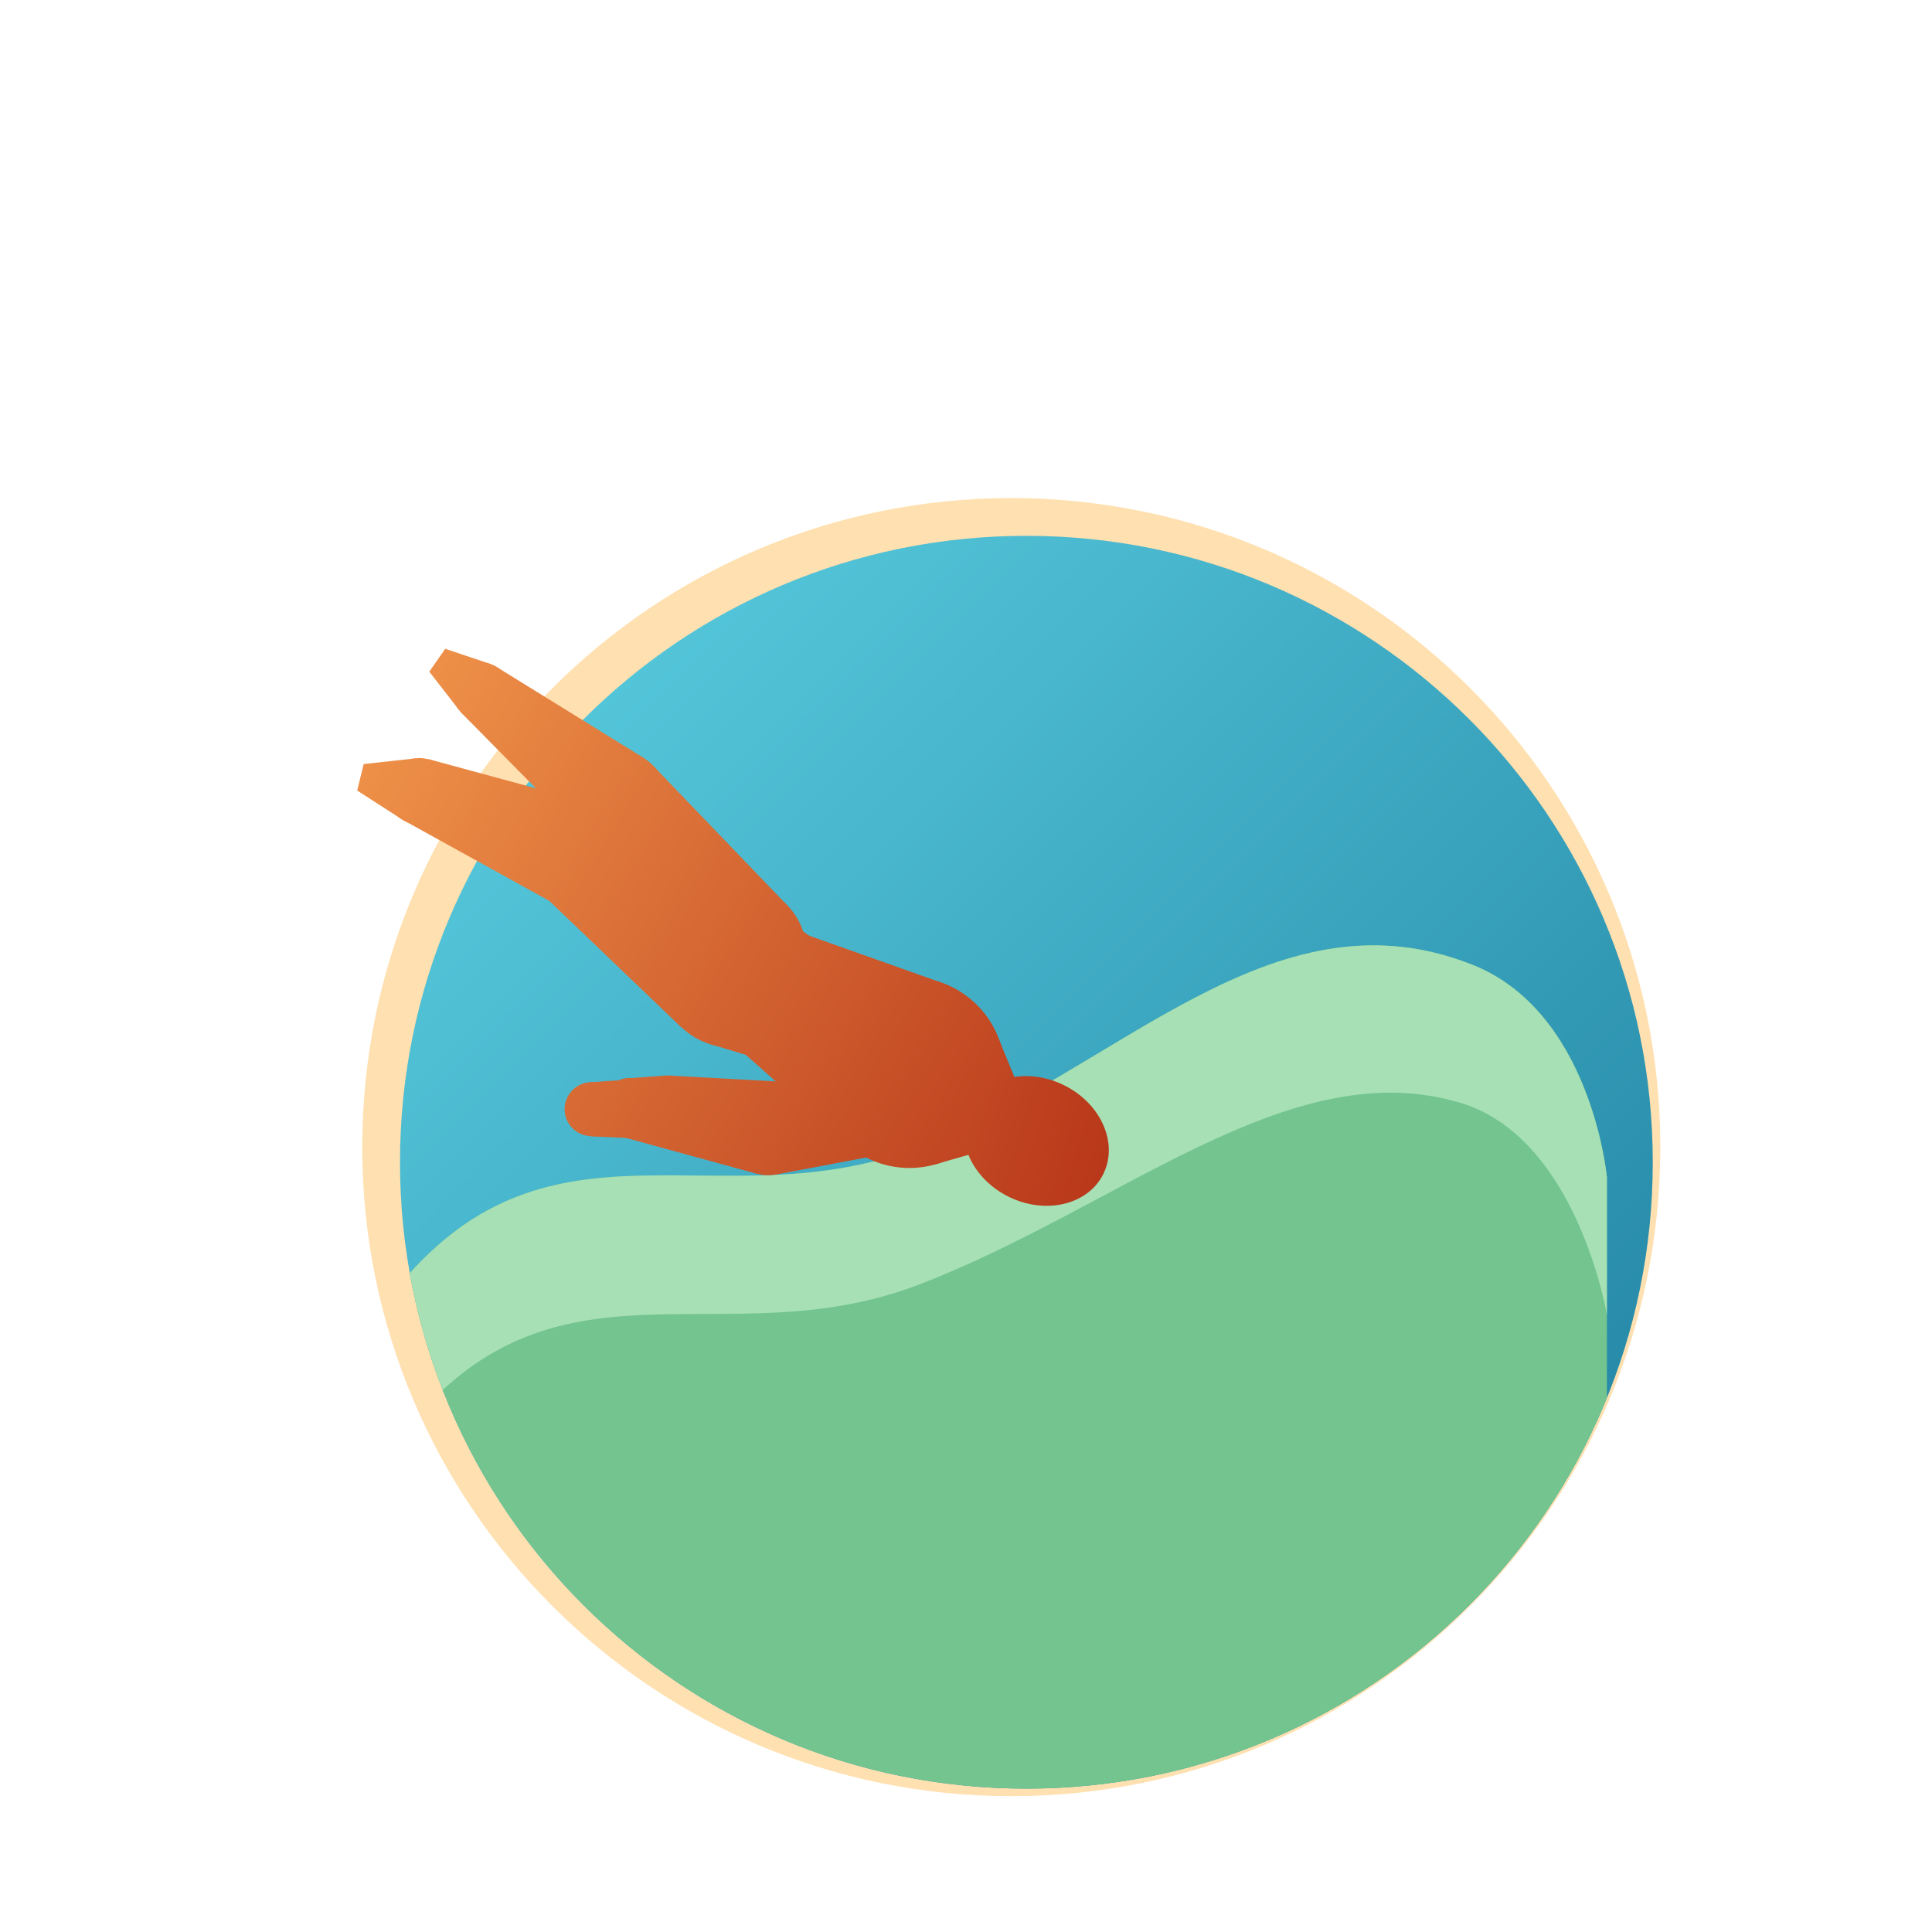
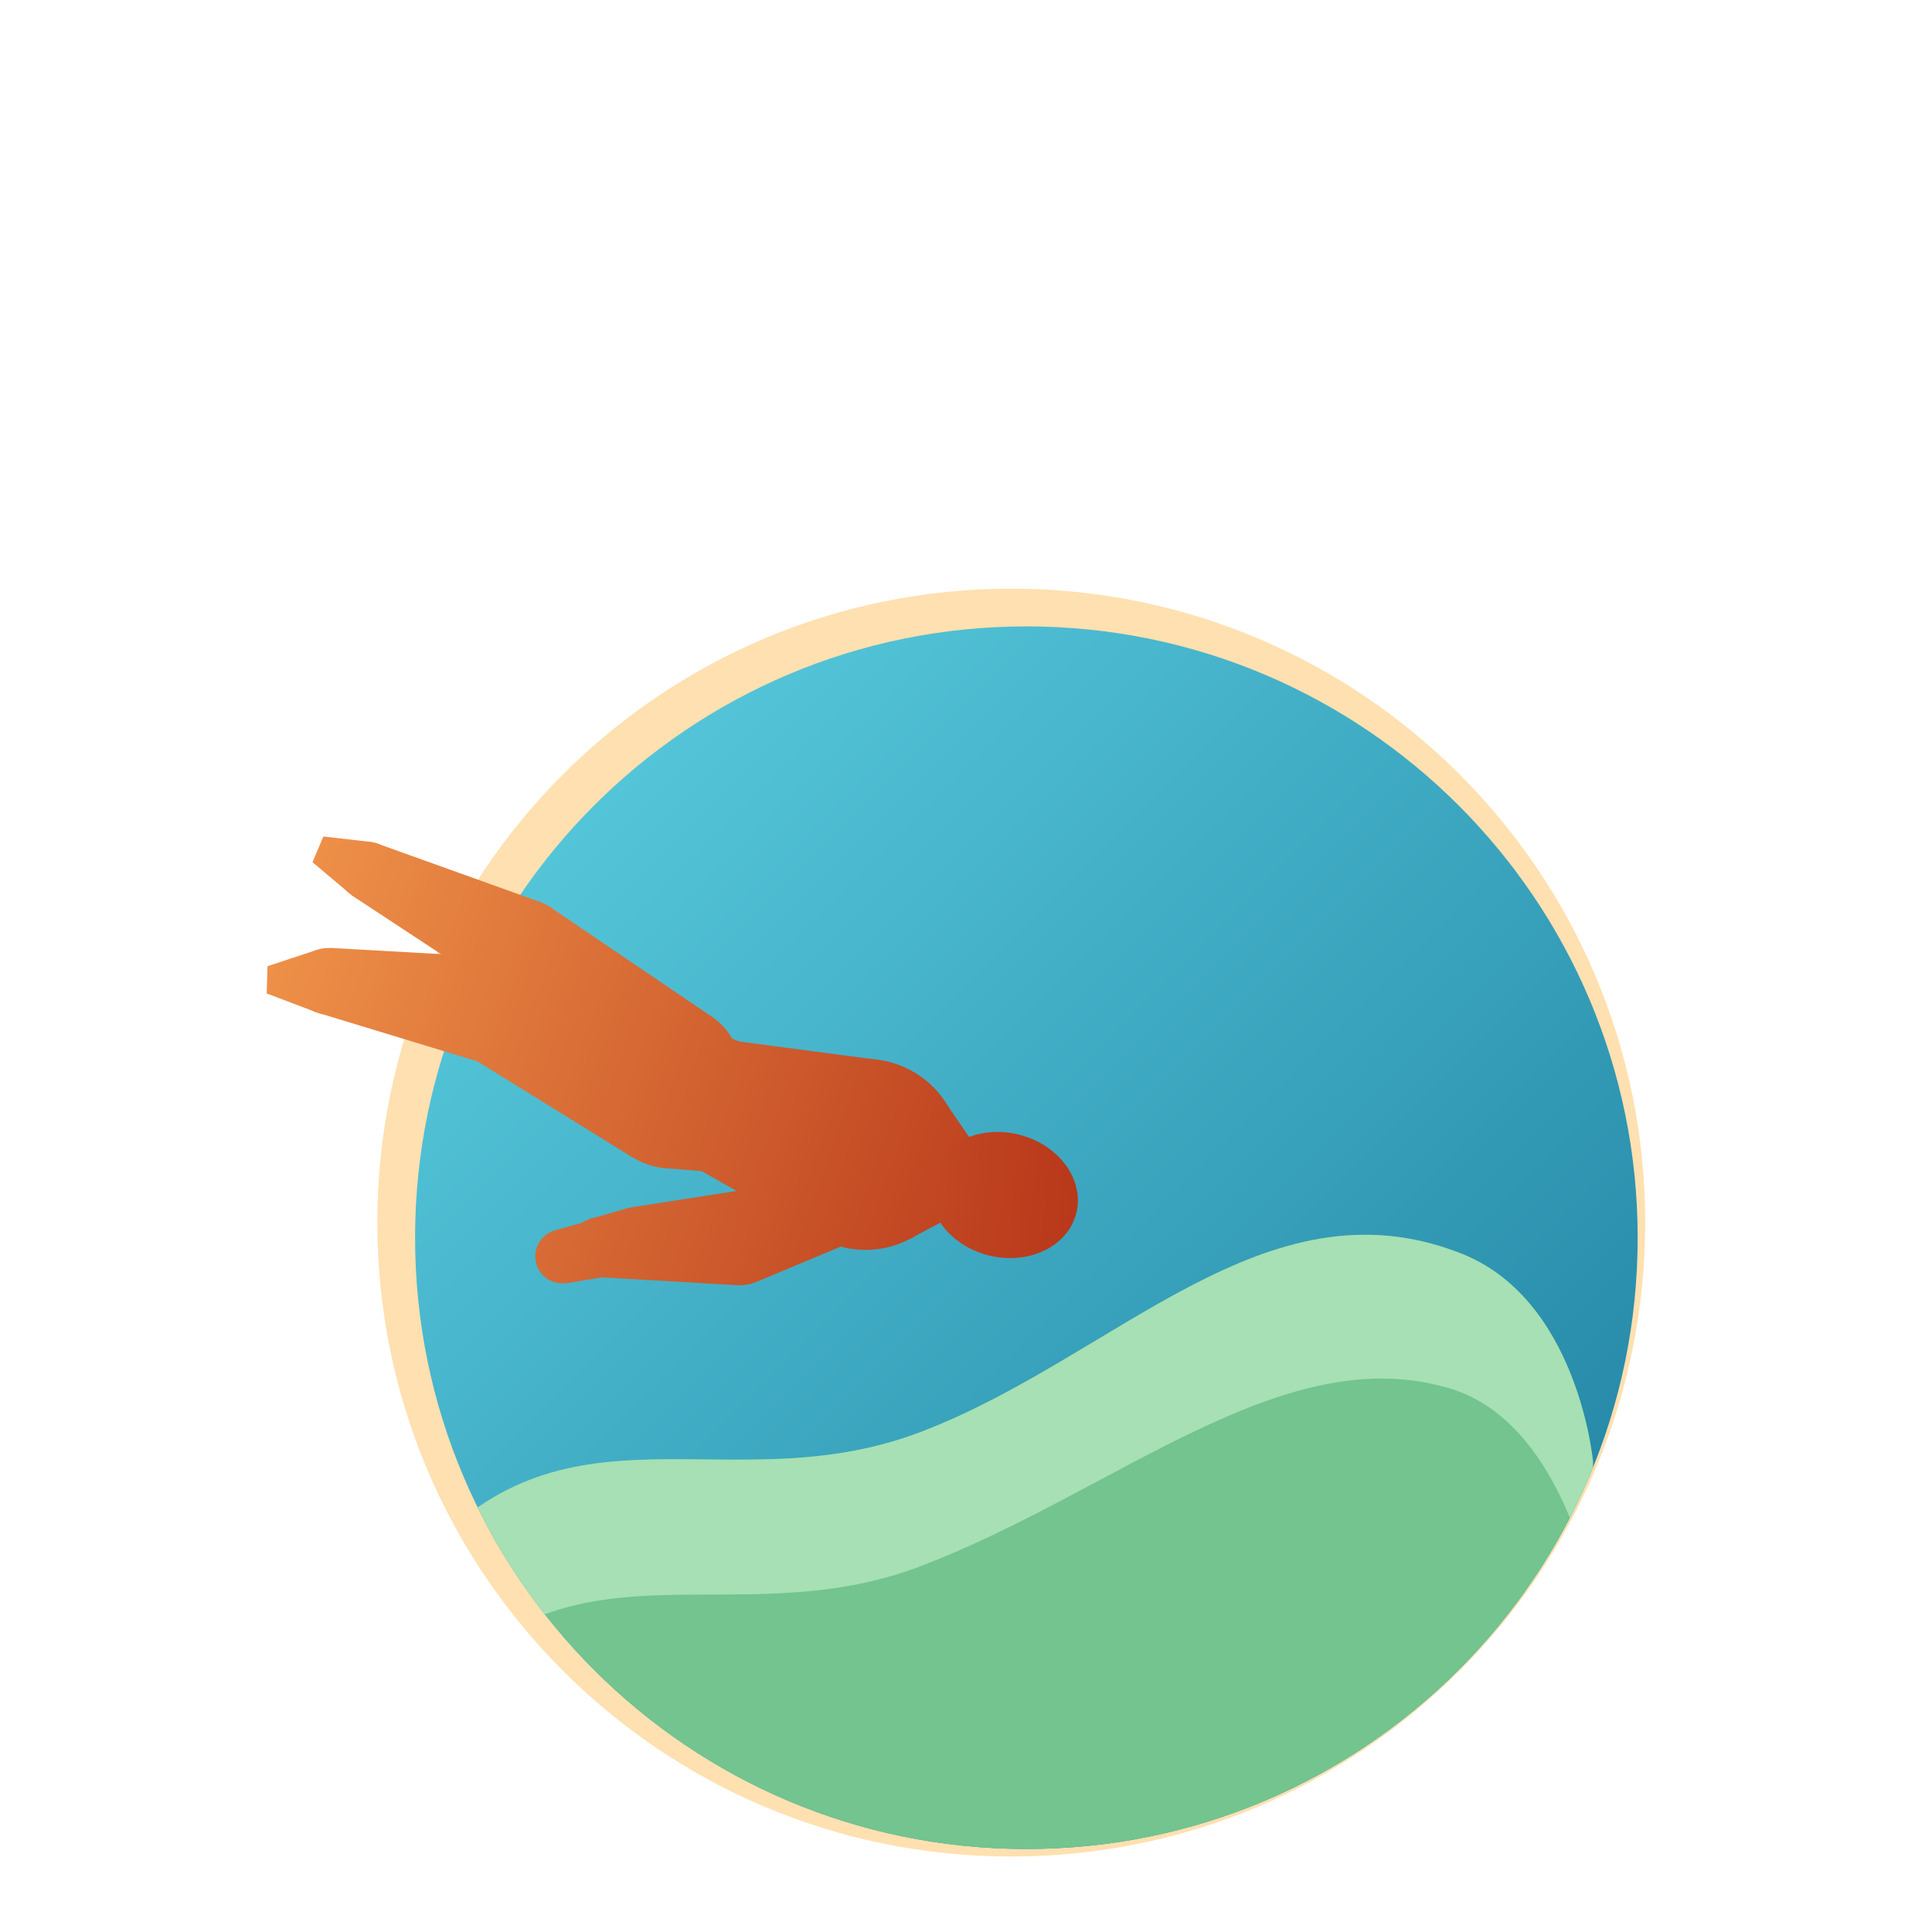
<svg xmlns="http://www.w3.org/2000/svg" width="256" height="256" viewBox="0 0 256 256" fill="none">
  <defs>
-     <linearGradient id="k2-ocean" x1="56" y1="74" x2="220" y2="238" gradientUnits="userSpaceOnUse">
+     <linearGradient id="k1-ocean" x1="58" y1="86" x2="218" y2="246" gradientUnits="userSpaceOnUse">
      <stop stop-color="#5CD0E2" />
      <stop offset="1" stop-color="#1B7B9C" />
    </linearGradient>
-     <linearGradient id="k2-fig" x1="0" y1="-104" x2="30" y2="98" gradientUnits="userSpaceOnUse">
+     <linearGradient id="k1-fig" x1="0" y1="-104" x2="30" y2="98" gradientUnits="userSpaceOnUse">
      <stop stop-color="#EE9048" />
      <stop offset="1" stop-color="#B8371A" />
    </linearGradient>
-     <clipPath id="k2-globe">
-       <circle cx="136" cy="154" r="83" />
+     <clipPath id="k1-globe">
+       <circle cx="136" cy="164" r="81" />
    </clipPath>
  </defs>
-   <circle cx="134" cy="152" r="86" fill="#FFE0B0" />
-   <circle cx="136" cy="154" r="83" fill="url(#k2-ocean)" />
-   <g clip-path="url(#k2-globe)">
-     <g transform="translate(136 154) scale(2.0244) translate(-130 -146)">
+   <circle cx="134" cy="162" r="84" fill="#FFE0B0" />
+   <circle cx="136" cy="164" r="81" fill="url(#k1-ocean)" />
+   <g clip-path="url(#k1-globe)">
+     <g transform="translate(136 164) scale(1.9756) translate(-130 -132)">
      <path d="M89 154C99 142 110 150 123 145C136 140 146 128 159 133C167 136 168 147 168 147L168 190L89 190Z" fill="#73C48F" />
      <path d="M89 154C99 142 110 150 123 145C136 140 146 128 159 133C167 136 168 147 168 147L168 156C168 156 166 144 158 142C147 139 136 149 123 154C110 159 99 151 89 164Z" fill="#A6E0B4" />
    </g>
  </g>
-   <g transform="translate(101.0 124.3) rotate(-50) scale(0.55)" fill="url(#k2-fig)">
+   <g transform="translate(91.9 139.6) rotate(-62) scale(0.55)" fill="url(#k1-fig)">
    <path d="M3.1 42.4L-23.7 26.7L-33.0 40.9L-7.9 59.1Z" />
    <path d="M-21.2 28.9L-39.8 4.1L-50.7 11.2L-35.4 38.2Z" />
    <path d="M-40.3 3.5L-46.7 -3.1L-55.8 4.7L-50.2 12.0Z" />
    <circle cx="-2" cy="51" r="10" />
    <circle cx="-28" cy="34" r="8.5" />
    <circle cx="-45" cy="8" r="6.5" />
    <circle cx="-51" cy="1" r="6" />
    <path d="M9.9 -0.3L14.9 -46.7L-8.5 -51.3L-21.4 -6.4Z" />
    <path d="M14.9 -49.7L8.9 -91.0L-5.0 -90.7L-8.9 -49.1Z" />
    <path d="M8.5 -92.6L4.3 -103.3L-2.4 -102.7L-4.8 -91.5Z" />
    <circle cx="-6" cy="-2" r="16" />
    <circle cx="3" cy="-48" r="12" />
    <circle cx="2" cy="-90" r="7" />
    <path d="M12.6 69.6L18.3 58.7L-14.9 67.0L-4.7 73.9Z" />
    <path d="M19.5 39.9L7.0 6.4L-24.0 11.6L-25.0 47.4Z" />
    <path d="M7.9 10.7L6.9 -1.5L-27.5 7.1L-22.7 18.3Z" />
    <path d="M6.8 -2.7L-0.2 -48.0L-26.0 -46.8L-29.0 -1.2Z" />
    <path d="M-1.2 -51.5L-18.7 -89.4L-33.8 -84.4L-25.8 -43.5Z" />
    <path d="M-20.5 -91.8L-29.6 -100.5L-35.5 -97.6L-33.9 -85.0Z" />
    <circle cx="2" cy="64" r="12" />
    <circle cx="-2" cy="48" r="23" />
    <circle cx="-8" cy="12" r="16" />
    <circle cx="-11" cy="0" r="18" />
    <circle cx="-13" cy="-46" r="13" />
    <circle cx="-26" cy="-86" r="8" />
    <ellipse cx="5" cy="82" rx="15" ry="18" transform="rotate(-14 5 82)" />
    <path d="M0.0 44.8L-31.1 24.5L-41.7 39.0L-13.0 62.5Z" />
    <path d="M-28.3 27.3L-46.0 -1.7L-58.4 4.9L-44.2 35.8Z" />
    <path d="M-46.9 -2.8L-53.3 -9.5L-63.2 -1.0L-57.6 6.3Z" />
    <circle cx="-6" cy="54" r="11" />
    <circle cx="-36" cy="32" r="9" />
    <circle cx="-52" cy="2" r="7" />
    <circle cx="-58" cy="-5" r="6.5" />
  </g>
</svg>
